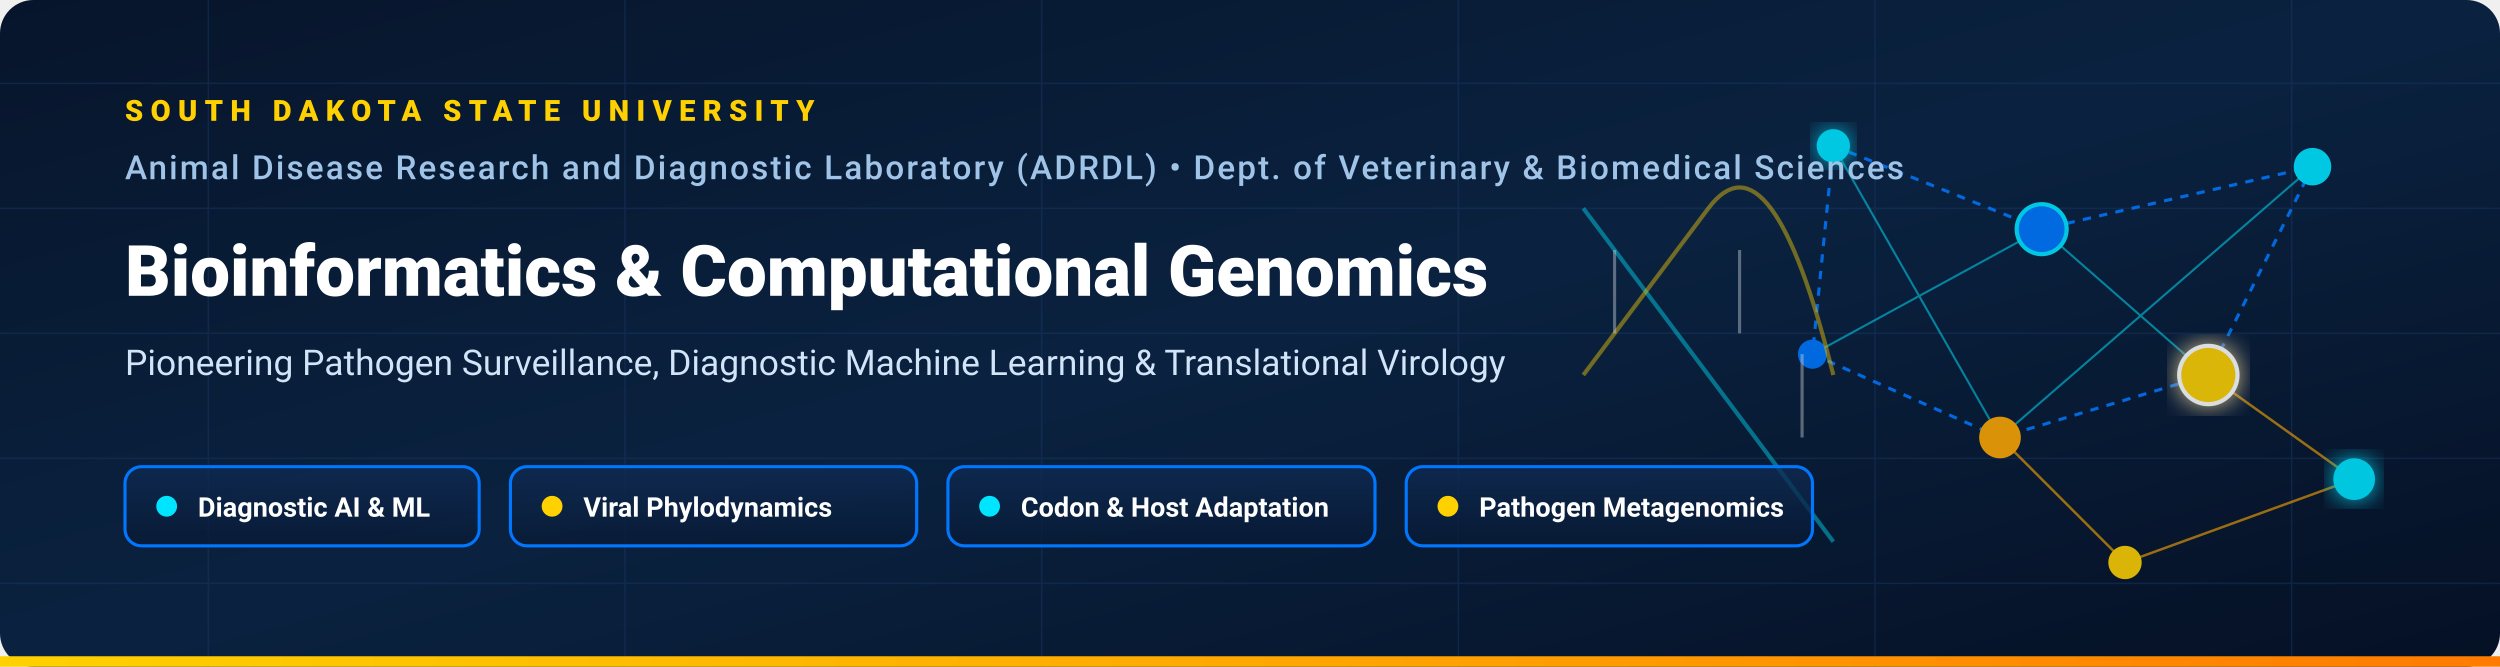
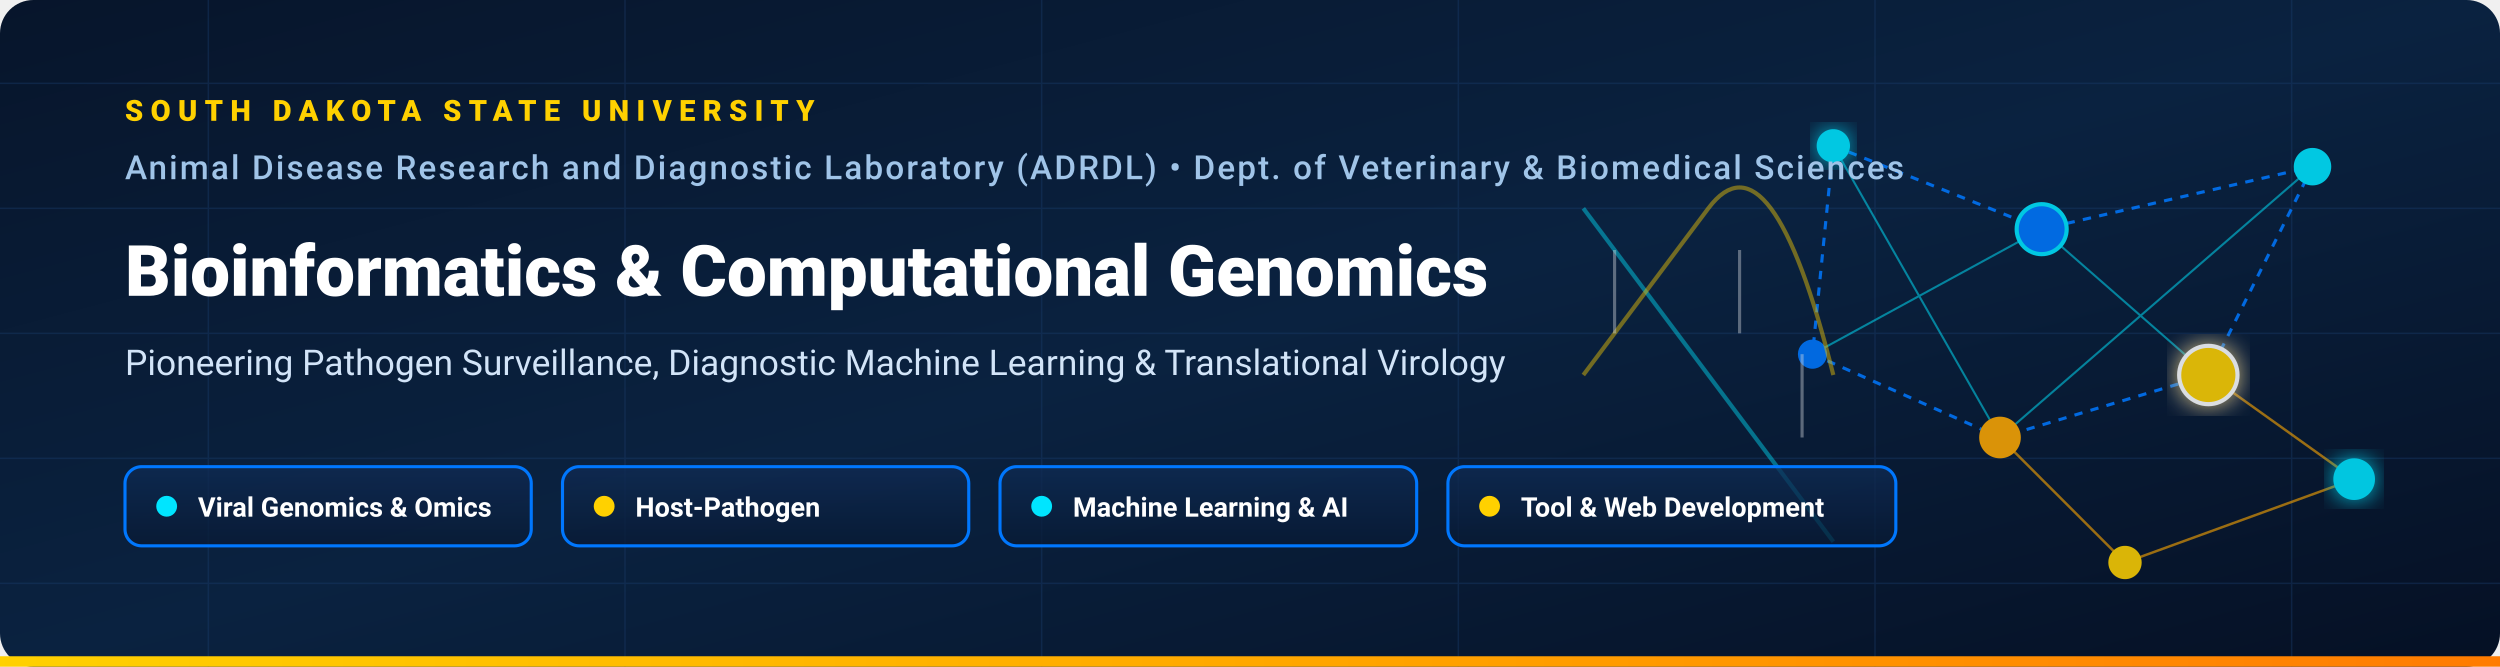
<svg xmlns="http://www.w3.org/2000/svg" viewBox="0 0 1200 320" width="100%" height="100%">
  <defs>
    <linearGradient id="bgGradient" x1="0%" y1="0%" x2="100%" y2="100%">
      <stop offset="0%" stop-color="#07152B" />
      <stop offset="50%" stop-color="#0A2240" />
      <stop offset="100%" stop-color="#051024" />
    </linearGradient>
    <linearGradient id="goldGradient" x1="0%" y1="0%" x2="100%" y2="0%">
      <stop offset="0%" stop-color="#FFD100" />
      <stop offset="50%" stop-color="#FFA800" />
      <stop offset="100%" stop-color="#FF7B00" />
    </linearGradient>
    <linearGradient id="cyanGradient" x1="0%" y1="0%" x2="100%" y2="100%">
      <stop offset="0%" stop-color="#00E5FF" />
      <stop offset="100%" stop-color="#0077FE" />
    </linearGradient>
    <linearGradient id="cardBg" x1="0%" y1="0%" x2="0%" y2="100%">
      <stop offset="0%" stop-color="#0F2B54" stop-opacity="0.75" />
      <stop offset="100%" stop-color="#071933" stop-opacity="0.75" />
    </linearGradient>
    <filter id="glow" x="-20%" y="-20%" width="140%" height="140%">
      <feGaussianBlur stdDeviation="6" result="blur" />
      <feMerge>
        <feMergeNode in="blur" />
        <feMergeNode in="SourceGraphic" />
      </feMerge>
    </filter>
  </defs>
  <rect width="1200" height="320" rx="16" fill="url(#bgGradient)" />
  <g stroke="#1A3B6B" stroke-width="0.7" opacity="0.4">
    <line x1="0" y1="40" x2="1200" y2="40" />
    <line x1="0" y1="100" x2="1200" y2="100" />
    <line x1="0" y1="160" x2="1200" y2="160" />
    <line x1="0" y1="220" x2="1200" y2="220" />
    <line x1="0" y1="280" x2="1200" y2="280" />
    <line x1="100" y1="0" x2="100" y2="320" />
    <line x1="300" y1="0" x2="300" y2="320" />
    <line x1="500" y1="0" x2="500" y2="320" />
    <line x1="700" y1="0" x2="700" y2="320" />
    <line x1="900" y1="0" x2="900" y2="320" />
    <line x1="1100" y1="0" x2="1100" y2="320" />
  </g>
  <g opacity="0.85">
    <path d="M 880 70 L 980 110 L 1110 80 L 1060 180 L 960 210 L 870 170 Z" fill="none" stroke="#0077FE" stroke-width="1.5" stroke-dasharray="4,4" />
    <path d="M 980 110 L 1060 180 M 880 70 L 960 210 M 870 170 L 980 110 M 1110 80 L 960 210" fill="none" stroke="#00E5FF" stroke-width="1" opacity="0.6" />
    <path d="M 960 210 L 1020 270 L 1130 230 L 1060 180" fill="none" stroke="#FFA800" stroke-width="1.2" opacity="0.7" />
    <circle cx="880" cy="70" r="8" fill="#00E5FF" filter="url(#glow)" />
    <circle cx="980" cy="110" r="12" fill="#0077FE" stroke="#00E5FF" stroke-width="2" />
    <circle cx="1110" cy="80" r="9" fill="#00E5FF" />
    <circle cx="1060" cy="180" r="14" fill="#FFD100" stroke="#FFFFFF" stroke-width="2" filter="url(#glow)" />
    <circle cx="960" cy="210" r="10" fill="#FFA800" />
    <circle cx="870" cy="170" r="7" fill="#0077FE" />
    <circle cx="1020" cy="270" r="8" fill="#FFD100" />
    <circle cx="1130" cy="230" r="10" fill="#00E5FF" filter="url(#glow)" />
    <path d="M 760 100 Q 790 140 820 180 T 880 260" fill="none" stroke="#00E5FF" stroke-width="2" opacity="0.5" />
    <path d="M 760 180 Q 790 140 820 100 T 880 180" fill="none" stroke="#FFD100" stroke-width="2" opacity="0.5" />
    <line x1="775" y1="120" x2="775" y2="160" stroke="#FFFFFF" stroke-width="1.5" opacity="0.4" />
    <line x1="805" y1="140" x2="805" y2="140" stroke="#FFFFFF" stroke-width="1.5" opacity="0.4" />
    <line x1="835" y1="160" x2="835" y2="120" stroke="#FFFFFF" stroke-width="1.5" opacity="0.4" />
    <line x1="865" y1="210" x2="865" y2="170" stroke="#FFFFFF" stroke-width="1.5" opacity="0.4" />
  </g>
  <g transform="translate(60, 0)">
    <text x="0" y="58" font-family="-apple-system, BlinkMacSystemFont, 'Segoe UI', Roboto, Helvetica, Arial, sans-serif" font-size="14" font-weight="800" fill="#FFD100" letter-spacing="3.5">
      SOUTH DAKOTA STATE UNIVERSITY
    </text>
    <text x="0" y="86" font-family="-apple-system, BlinkMacSystemFont, 'Segoe UI', Roboto, Helvetica, Arial, sans-serif" font-size="16" font-weight="500" fill="#A0C4E8" letter-spacing="1">
      Animal Disease Research and Diagnostic Laboratory (ADRDL) • Dept. of Veterinary &amp; Biomedical Sciences
    </text>
    <text x="0" y="142" font-family="-apple-system, BlinkMacSystemFont, 'Segoe UI', Roboto, Helvetica, Arial, sans-serif" font-size="34" font-weight="800" fill="#FFFFFF">
      Bioinformatics &amp; Computational Genomics
    </text>
    <text x="0" y="180" font-family="-apple-system, BlinkMacSystemFont, 'Segoe UI', Roboto, Helvetica, Arial, sans-serif" font-size="17" font-weight="400" fill="#D2E4F8">
      Pioneering Pathogen Surveillance, Diagnostic Machine Learning &amp; Translational Virology
    </text>
    <g transform="translate(0, 224)">
-       <rect x="0" y="0" width="170" height="38" rx="8" fill="url(#cardBg)" stroke="#0077FE" stroke-width="1.5" />
+       <rect x="0" y="0" width="195" height="38" rx="8" fill="url(#cardBg)" stroke="#0077FE" stroke-width="1.5" />
      <circle cx="20" cy="19" r="5" fill="#00E5FF" />
-       <text x="35" y="24" font-family="-apple-system, BlinkMacSystemFont, 'Segoe UI', Roboto, sans-serif" font-size="13" font-weight="600" fill="#FFFFFF">Diagnostic AI &amp; ML</text>
-       <rect x="185" y="0" width="195" height="38" rx="8" fill="url(#cardBg)" stroke="#0077FE" stroke-width="1.5" />
-       <circle cx="205" cy="19" r="5" fill="#FFD100" />
-       <text x="220" y="24" font-family="-apple-system, BlinkMacSystemFont, 'Segoe UI', Roboto, sans-serif" font-size="13" font-weight="600" fill="#FFFFFF">Viral Phylodynamics</text>
-       <rect x="395" y="0" width="205" height="38" rx="8" fill="url(#cardBg)" stroke="#0077FE" stroke-width="1.5" />
-       <circle cx="415" cy="19" r="5" fill="#00E5FF" />
-       <text x="430" y="24" font-family="-apple-system, BlinkMacSystemFont, 'Segoe UI', Roboto, sans-serif" font-size="13" font-weight="600" fill="#FFFFFF">Codon &amp; Host Adaptation</text>
-       <rect x="615" y="0" width="195" height="38" rx="8" fill="url(#cardBg)" stroke="#0077FE" stroke-width="1.5" />
-       <circle cx="635" cy="19" r="5" fill="#FFD100" />
-       <text x="650" y="24" font-family="-apple-system, BlinkMacSystemFont, 'Segoe UI', Roboto, sans-serif" font-size="13" font-weight="600" fill="#FFFFFF">Pathogen Metagenomics</text>
+       <text x="35" y="24" font-family="-apple-system, BlinkMacSystemFont, 'Segoe UI', Roboto, sans-serif" font-size="13" font-weight="600" fill="#FFFFFF">Viral Genomics &amp; Omics</text>
+       <rect x="210" y="0" width="195" height="38" rx="8" fill="url(#cardBg)" stroke="#0077FE" stroke-width="1.5" />
+       <circle cx="230" cy="19" r="5" fill="#FFD100" />
+       <text x="245" y="24" font-family="-apple-system, BlinkMacSystemFont, 'Segoe UI', Roboto, sans-serif" font-size="13" font-weight="600" fill="#FFFFFF">Host-Pathogen</text>
+       <rect x="420" y="0" width="200" height="38" rx="8" fill="url(#cardBg)" stroke="#0077FE" stroke-width="1.5" />
+       <circle cx="440" cy="19" r="5" fill="#00E5FF" />
+       <text x="455" y="24" font-family="-apple-system, BlinkMacSystemFont, 'Segoe UI', Roboto, sans-serif" font-size="13" font-weight="600" fill="#FFFFFF">Machine Learning &amp; AI</text>
+       <rect x="635" y="0" width="215" height="38" rx="8" fill="url(#cardBg)" stroke="#0077FE" stroke-width="1.5" />
+       <circle cx="655" cy="19" r="5" fill="#FFD100" />
+       <text x="670" y="24" font-family="-apple-system, BlinkMacSystemFont, 'Segoe UI', Roboto, sans-serif" font-size="13" font-weight="600" fill="#FFFFFF">Tool &amp; Web Development</text>
    </g>
  </g>
  <rect x="0" y="315" width="1200" height="5" fill="url(#goldGradient)" />
</svg>
